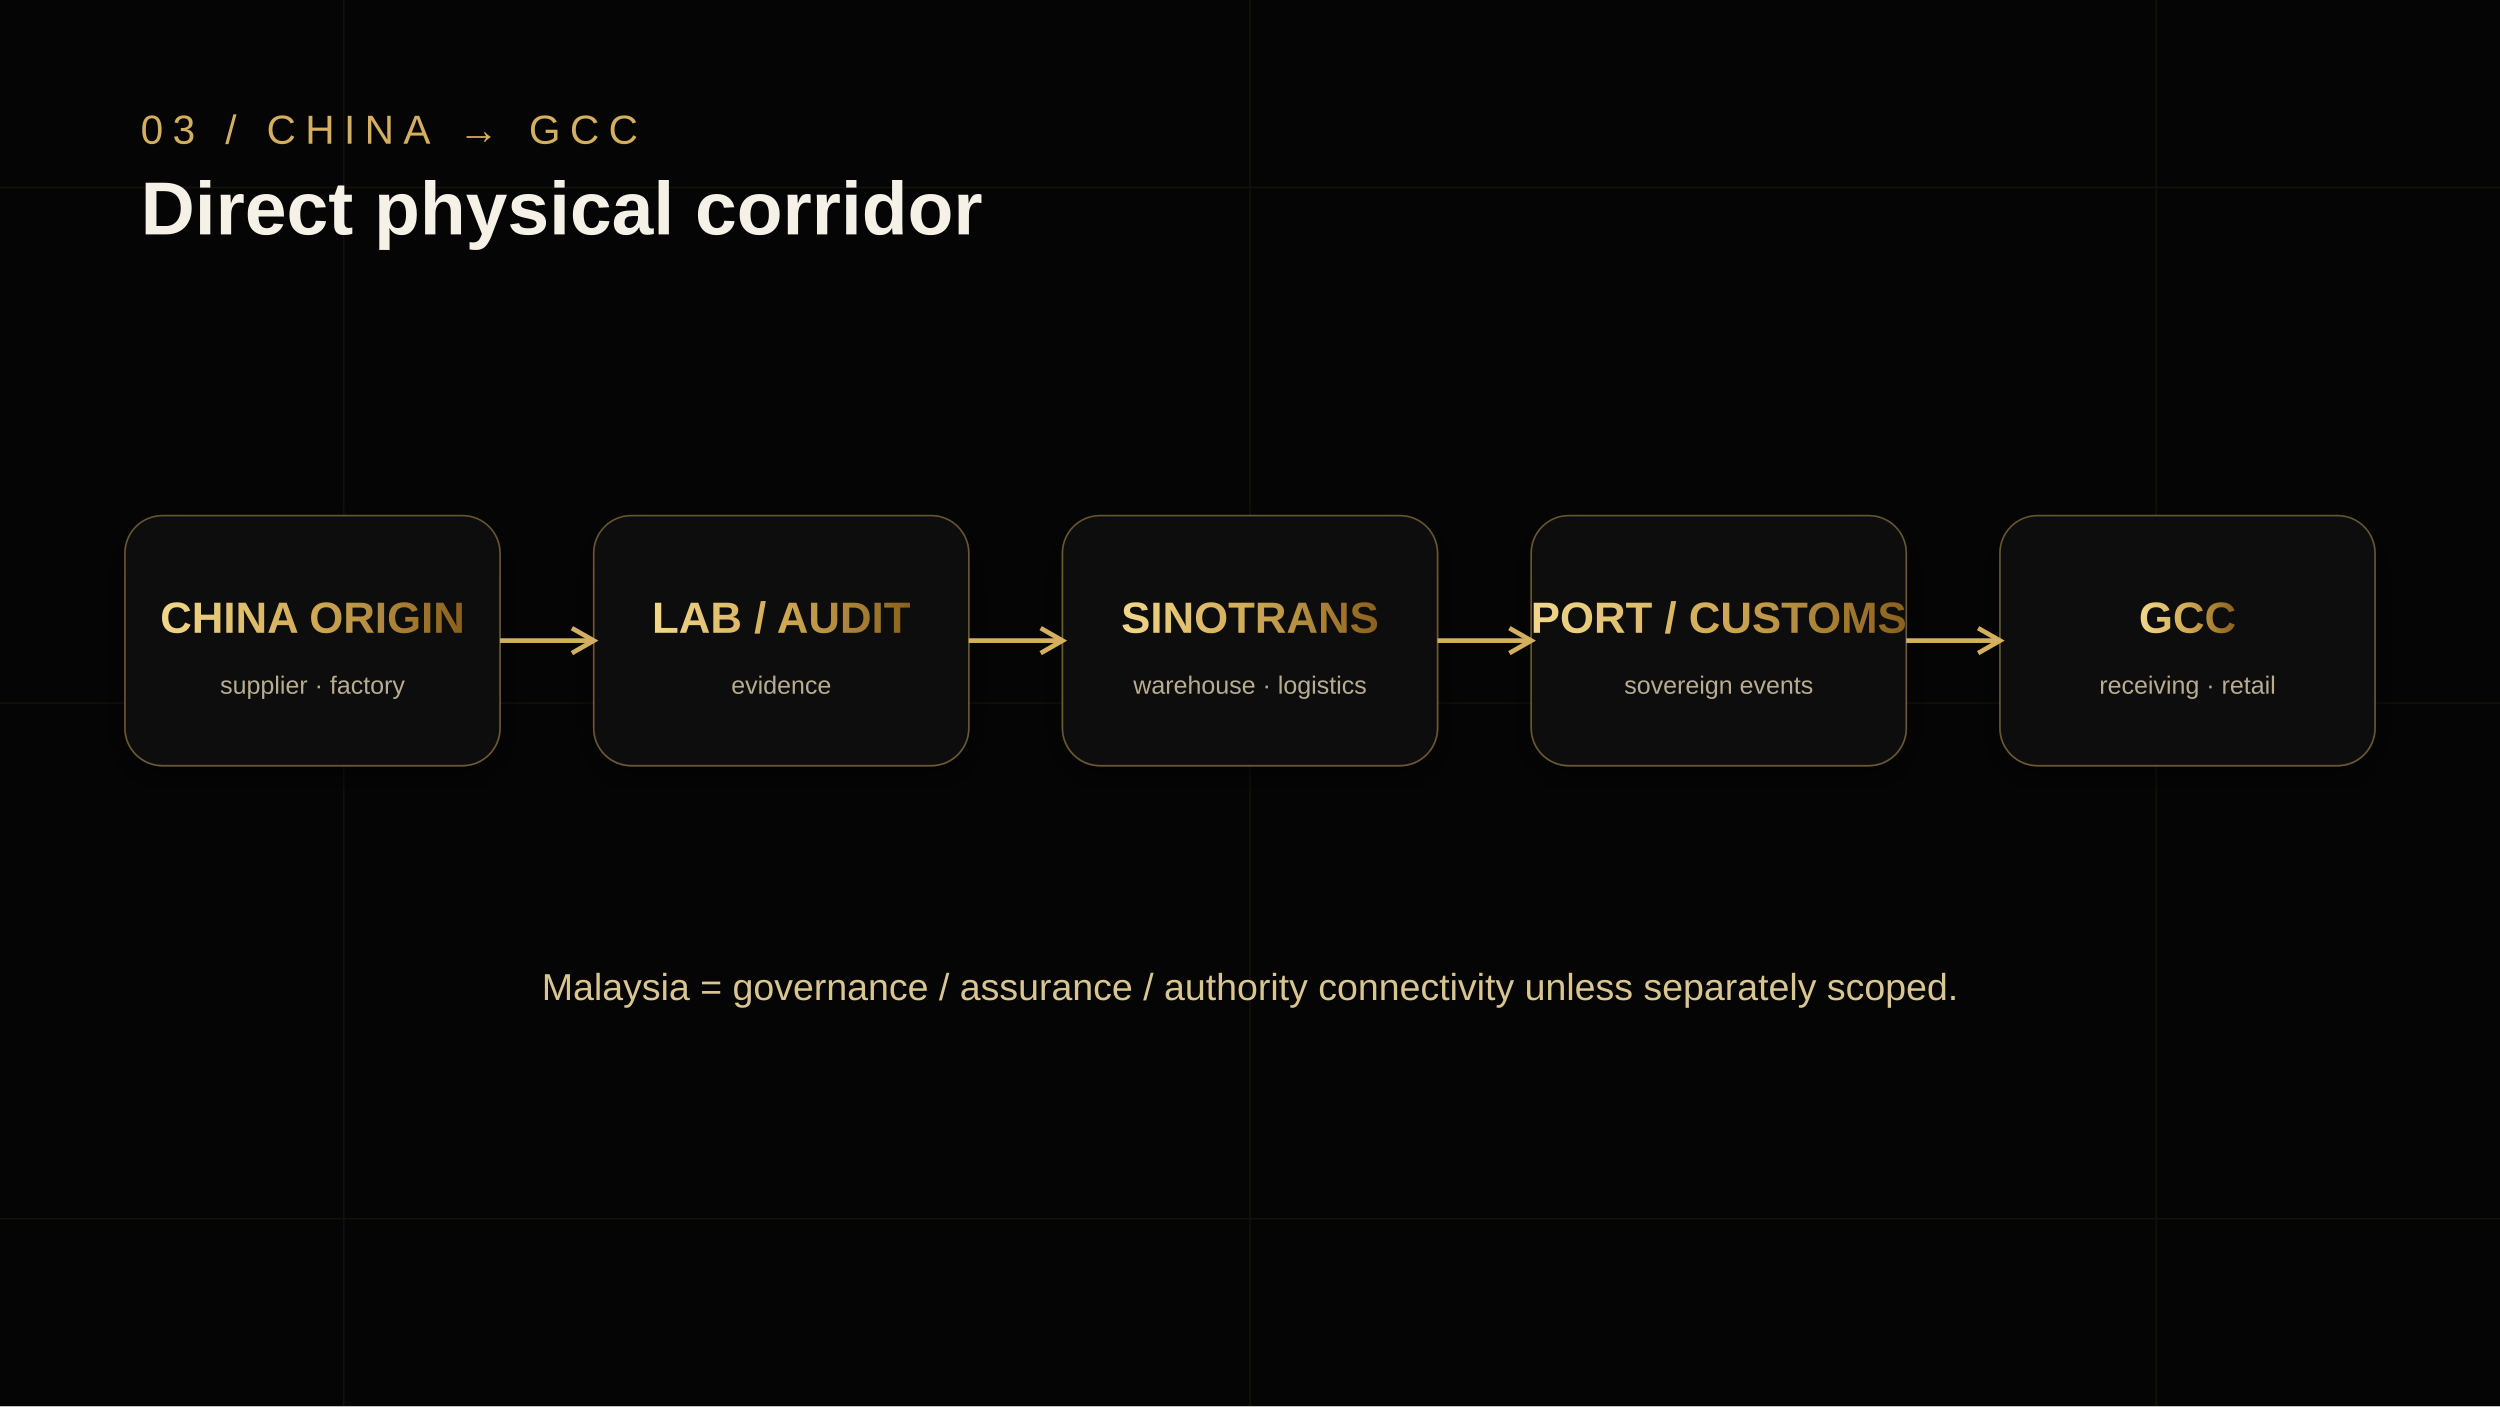
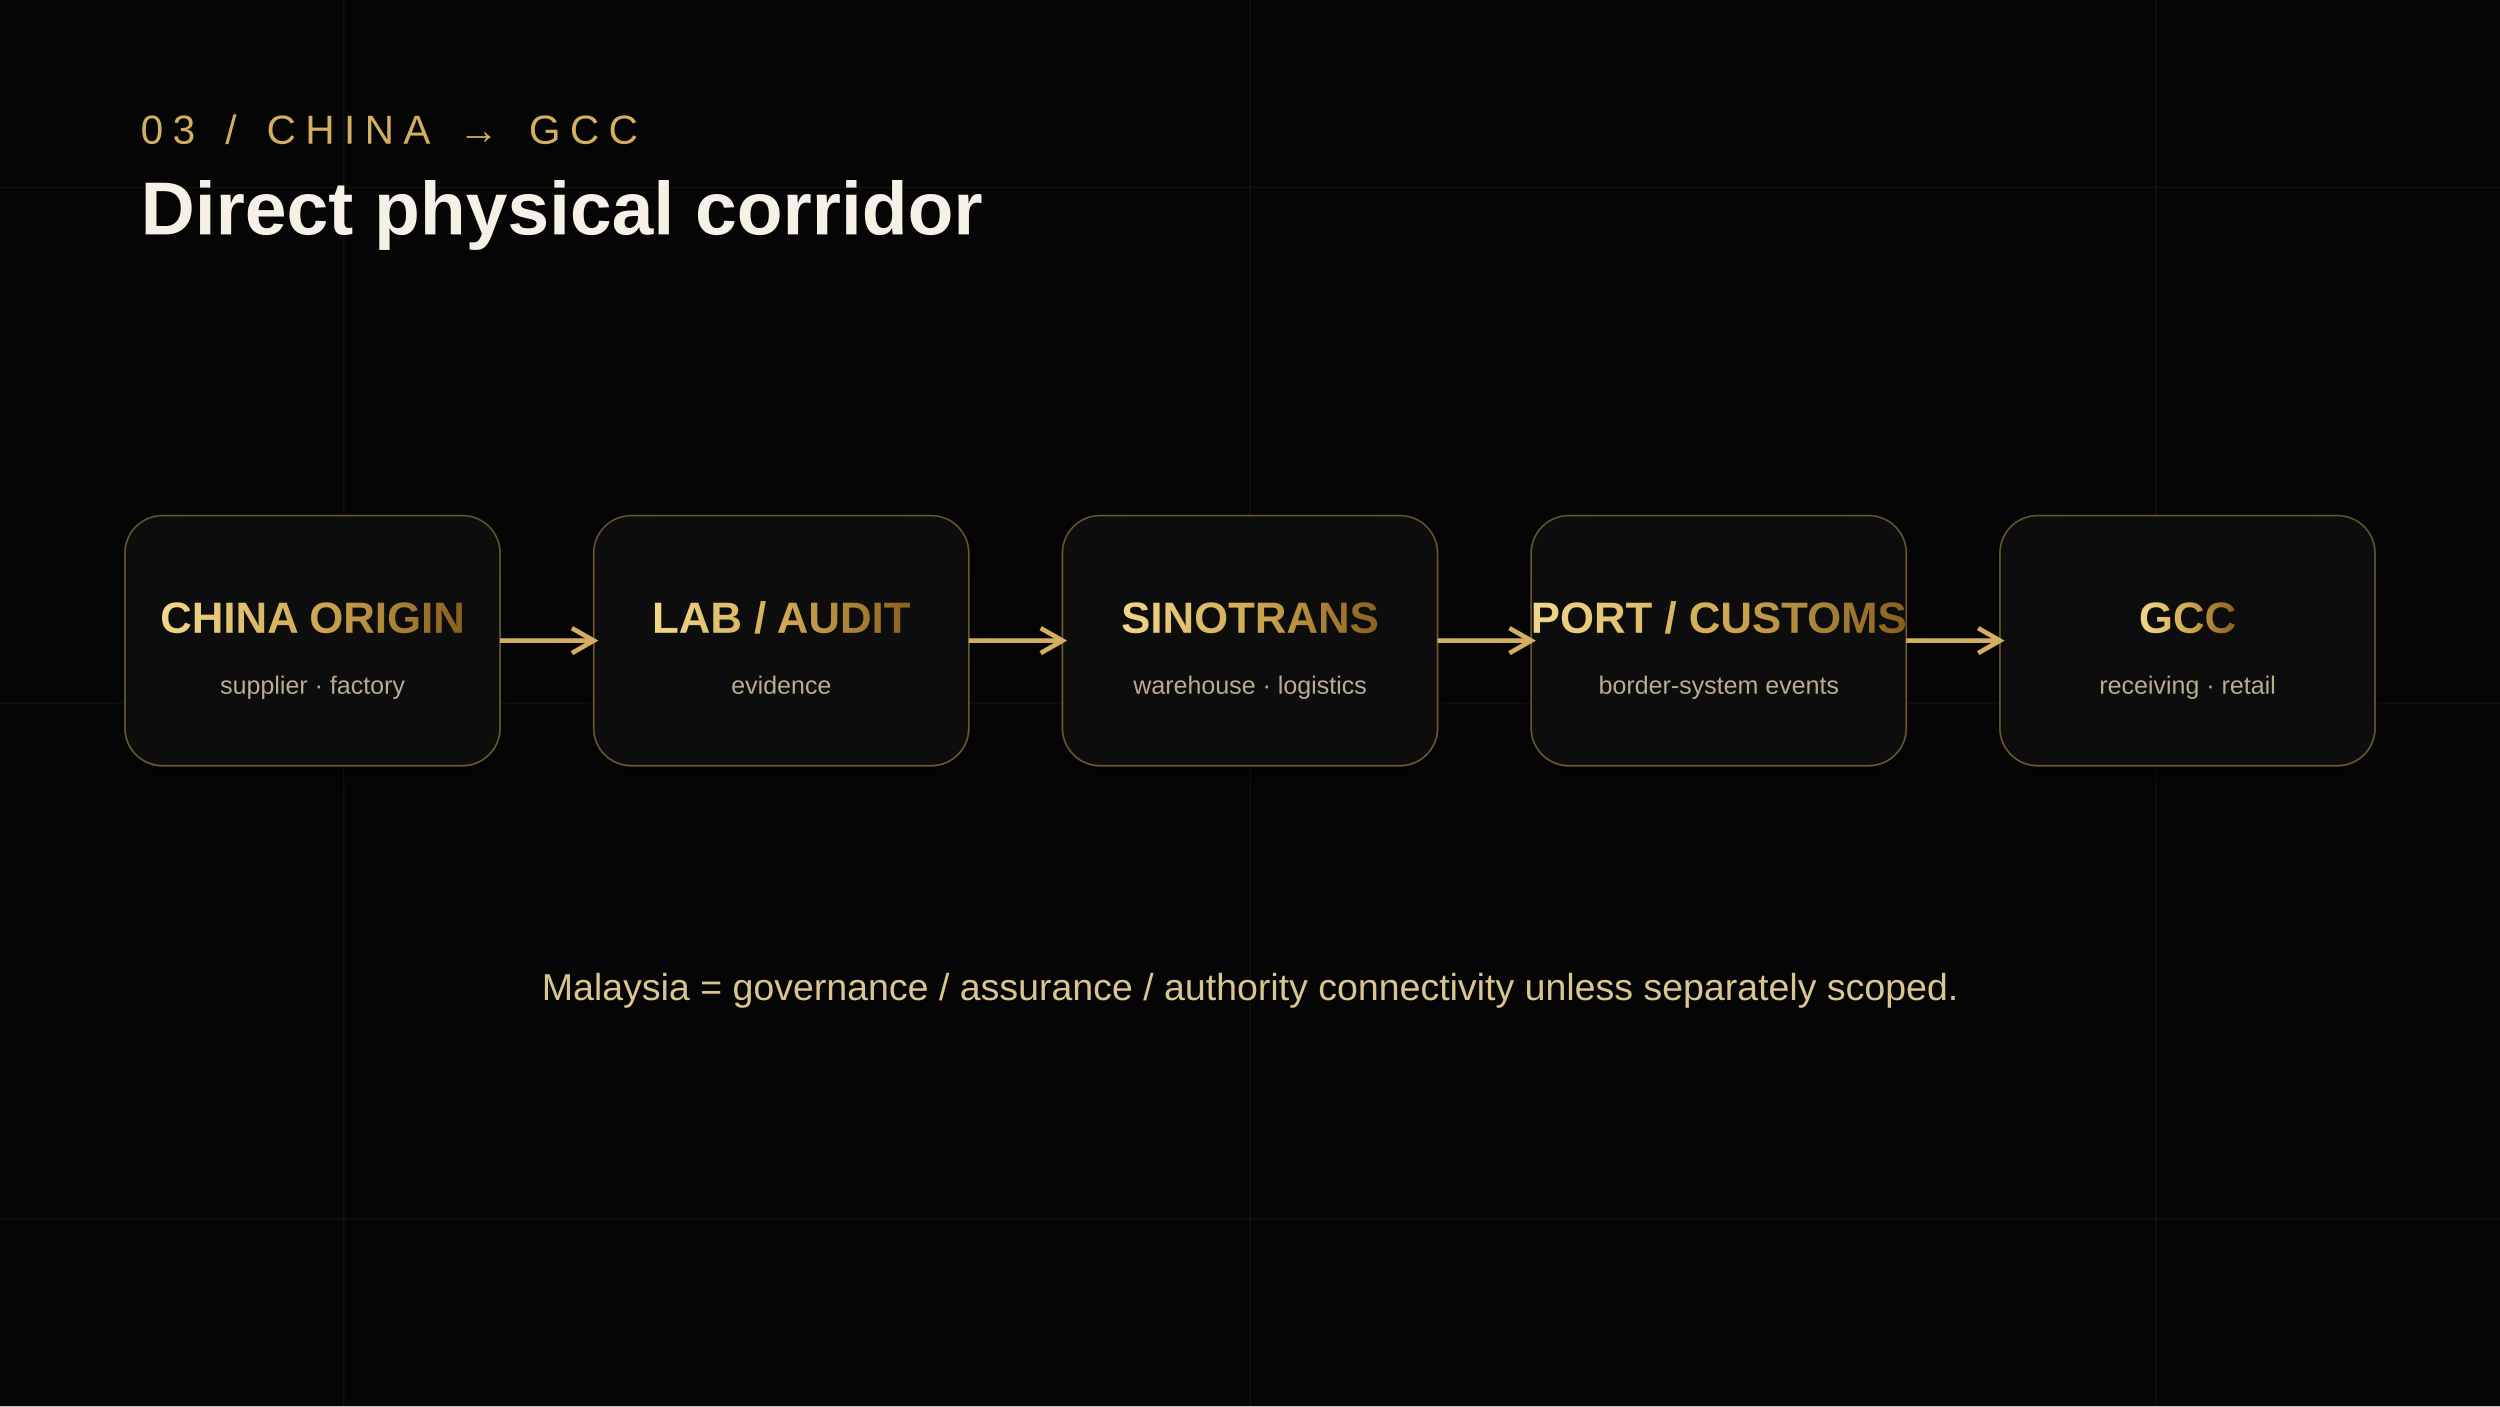
<svg xmlns="http://www.w3.org/2000/svg" viewBox="0 0 1600 900">
  <defs>
    <linearGradient id="g" x1="0" x2="1">
      <stop stop-color="#f1d78a" />
      <stop offset=".5" stop-color="#d1aa55" />
      <stop offset="1" stop-color="#8a611d" />
    </linearGradient>
    <filter id="s">
      <feDropShadow dx="0" dy="8" stdDeviation="12" flood-color="#000" flood-opacity=".55" />
    </filter>
  </defs>
  <rect width="1600" height="900" fill="#050505" />
  <path d="M0 120H1600M0 450H1600M0 780H1600M220 0V900M800 0V900M1380 0V900" stroke="#d4af5f" opacity=".07" />
  <g font-family="Arial,sans-serif" fill="#f6f1e7">
    <text x="90" y="92" font-size="26" letter-spacing="6" fill="#d4af5f">03 / CHINA → GCC</text>
    <text x="90" y="150" font-size="48" font-weight="700">Direct physical corridor</text>
    <g filter="url(#s)">
      <rect x="80" y="330" width="240" height="160" rx="24" fill="#0d0d0d" stroke="#d4af5f" stroke-opacity=".45" />
      <text x="200" y="405" text-anchor="middle" font-size="28" font-weight="700" fill="url(#g)">CHINA ORIGIN</text>
      <text x="200" y="444" text-anchor="middle" font-size="16" fill="#b8ac91">supplier · factory</text>
    </g>
    <g filter="url(#s)">
      <rect x="380" y="330" width="240" height="160" rx="24" fill="#0d0d0d" stroke="#d4af5f" stroke-opacity=".45" />
      <text x="500" y="405" text-anchor="middle" font-size="28" font-weight="700" fill="url(#g)">LAB / AUDIT</text>
      <text x="500" y="444" text-anchor="middle" font-size="16" fill="#b8ac91">evidence</text>
    </g>
    <g filter="url(#s)">
      <rect x="680" y="330" width="240" height="160" rx="24" fill="#0d0d0d" stroke="#d4af5f" stroke-opacity=".45" />
      <text x="800" y="405" text-anchor="middle" font-size="28" font-weight="700" fill="url(#g)">SINOTRANS</text>
      <text x="800" y="444" text-anchor="middle" font-size="16" fill="#b8ac91">warehouse · logistics</text>
    </g>
    <g filter="url(#s)">
      <rect x="980" y="330" width="240" height="160" rx="24" fill="#0d0d0d" stroke="#d4af5f" stroke-opacity=".45" />
      <text x="1100" y="405" text-anchor="middle" font-size="28" font-weight="700" fill="url(#g)">PORT / CUSTOMS</text>
-       <text x="1100" y="444" text-anchor="middle" font-size="16" fill="#b8ac91">sovereign events</text>
+       <text x="1100" y="444" text-anchor="middle" font-size="16" fill="#b8ac91">border-system events</text>
    </g>
    <g filter="url(#s)">
      <rect x="1280" y="330" width="240" height="160" rx="24" fill="#0d0d0d" stroke="#d4af5f" stroke-opacity=".45" />
      <text x="1400" y="405" text-anchor="middle" font-size="28" font-weight="700" fill="url(#g)">GCC</text>
      <text x="1400" y="444" text-anchor="middle" font-size="16" fill="#b8ac91">receiving · retail</text>
    </g>
    <path d="M320 410 L380 410" stroke="#d4af5f" stroke-width="3" />
    <path d="M366 402 L380 410 L366 418" fill="none" stroke="#d4af5f" stroke-width="3" />
    <path d="M620 410 L680 410" stroke="#d4af5f" stroke-width="3" />
    <path d="M666 402 L680 410 L666 418" fill="none" stroke="#d4af5f" stroke-width="3" />
    <path d="M920 410 L980 410" stroke="#d4af5f" stroke-width="3" />
    <path d="M966 402 L980 410 L966 418" fill="none" stroke="#d4af5f" stroke-width="3" />
    <path d="M1220 410 L1280 410" stroke="#d4af5f" stroke-width="3" />
    <path d="M1266 402 L1280 410 L1266 418" fill="none" stroke="#d4af5f" stroke-width="3" />
    <text x="800" y="640" text-anchor="middle" font-size="24" fill="#d8c590">Malaysia = governance / assurance / authority connectivity unless separately scoped.</text>
  </g>
</svg>
